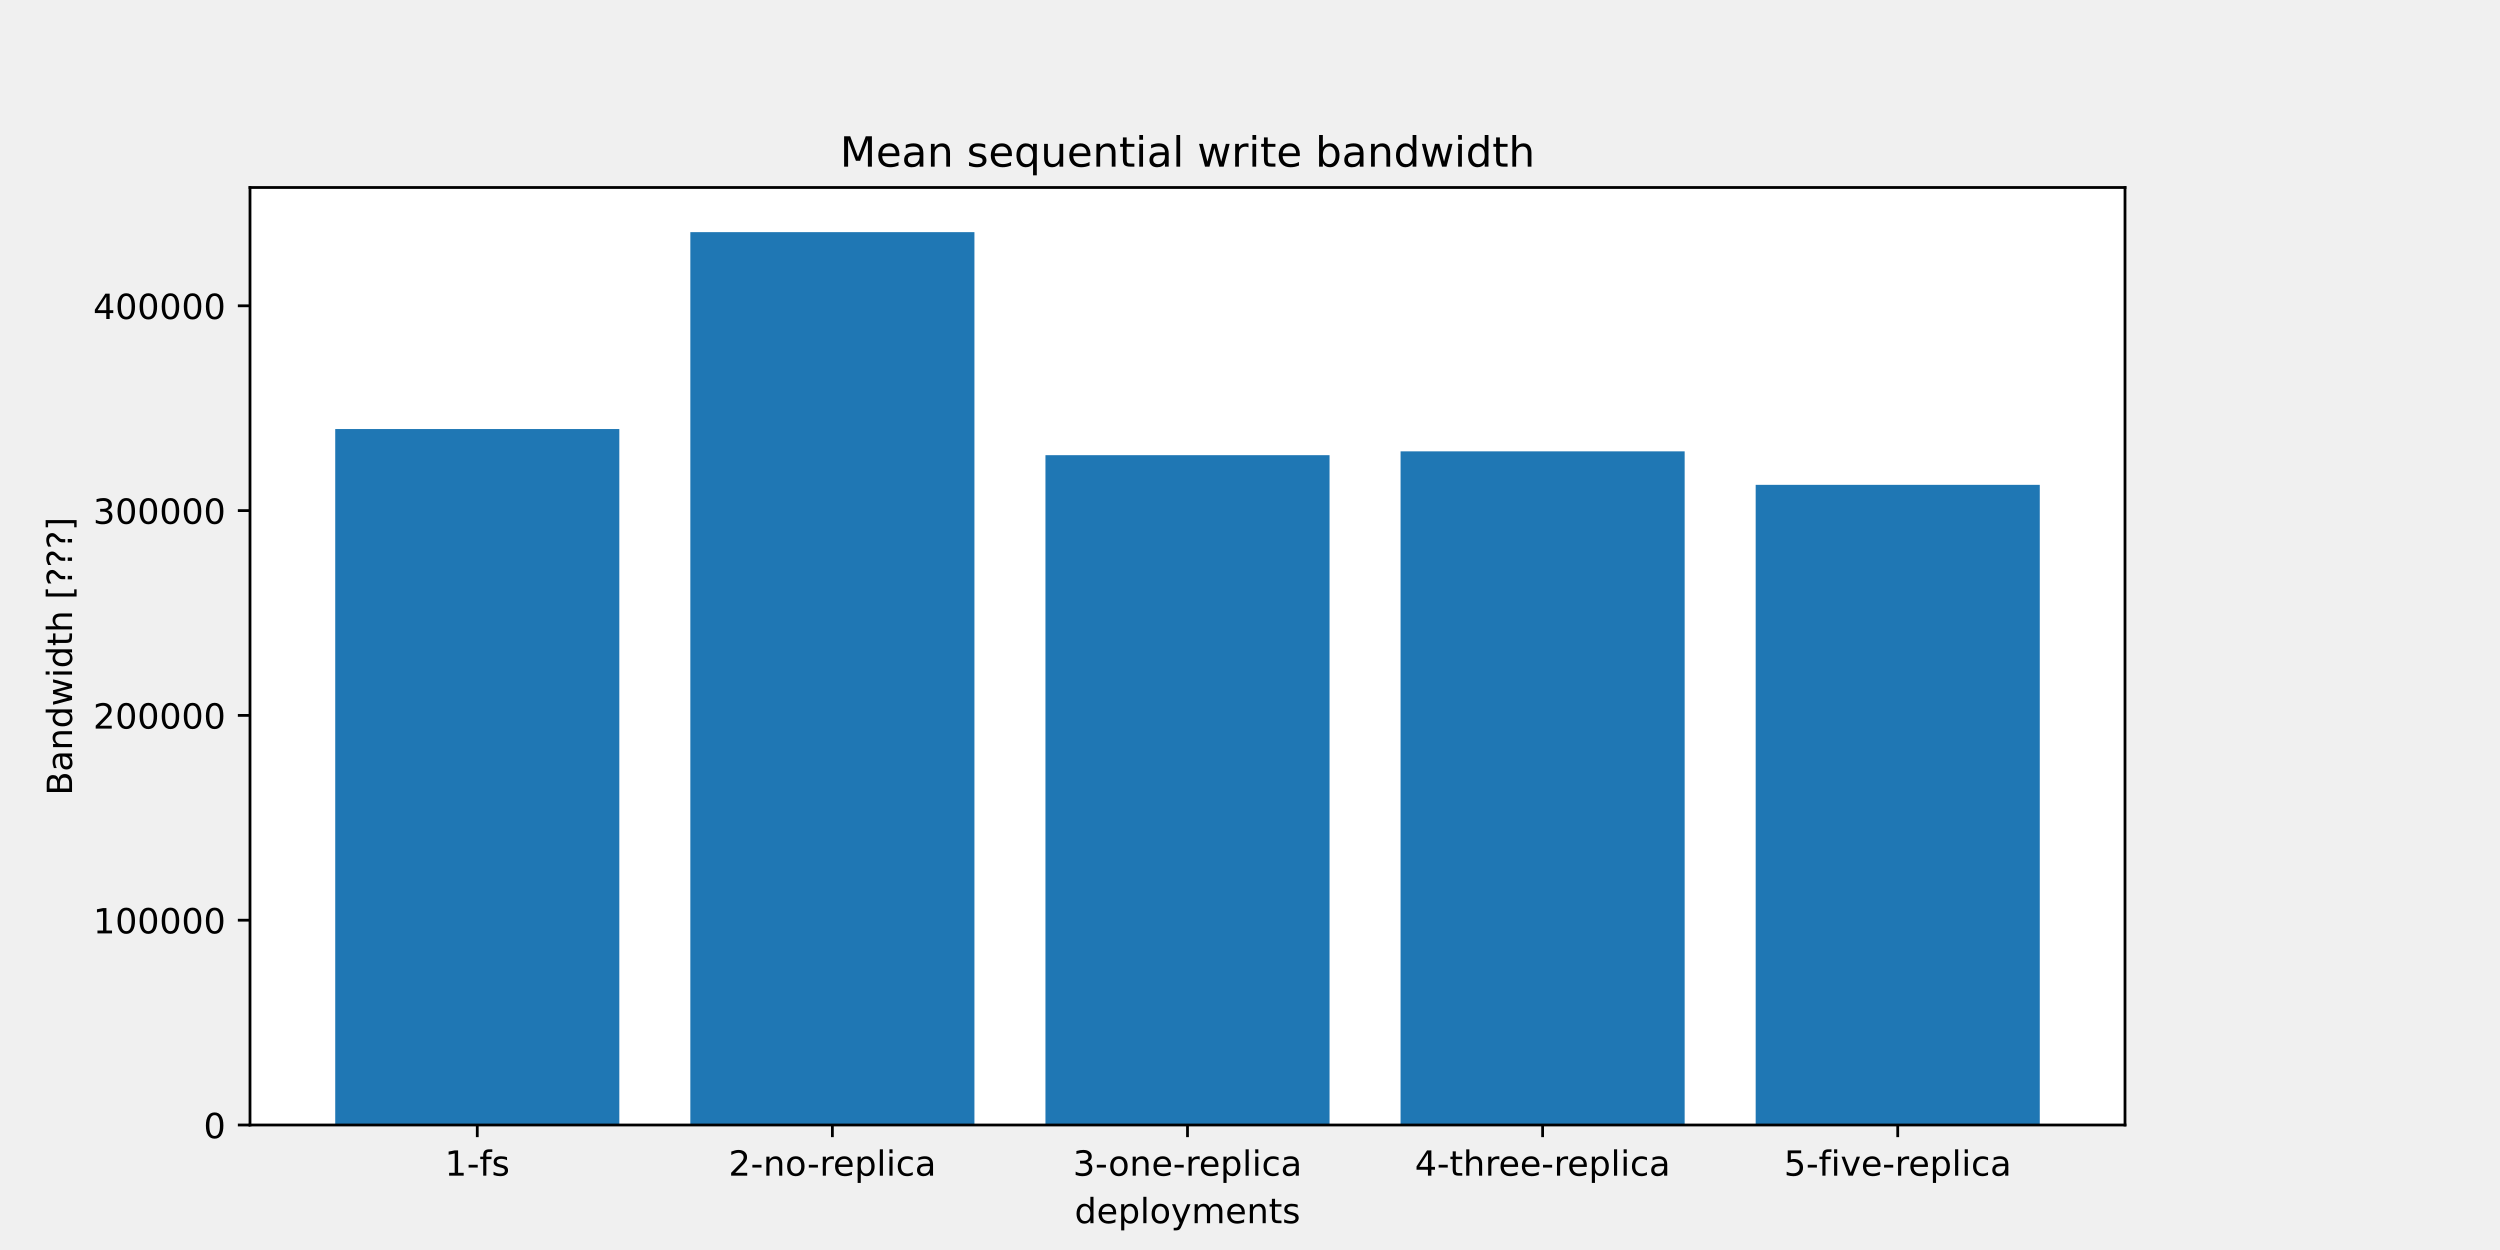
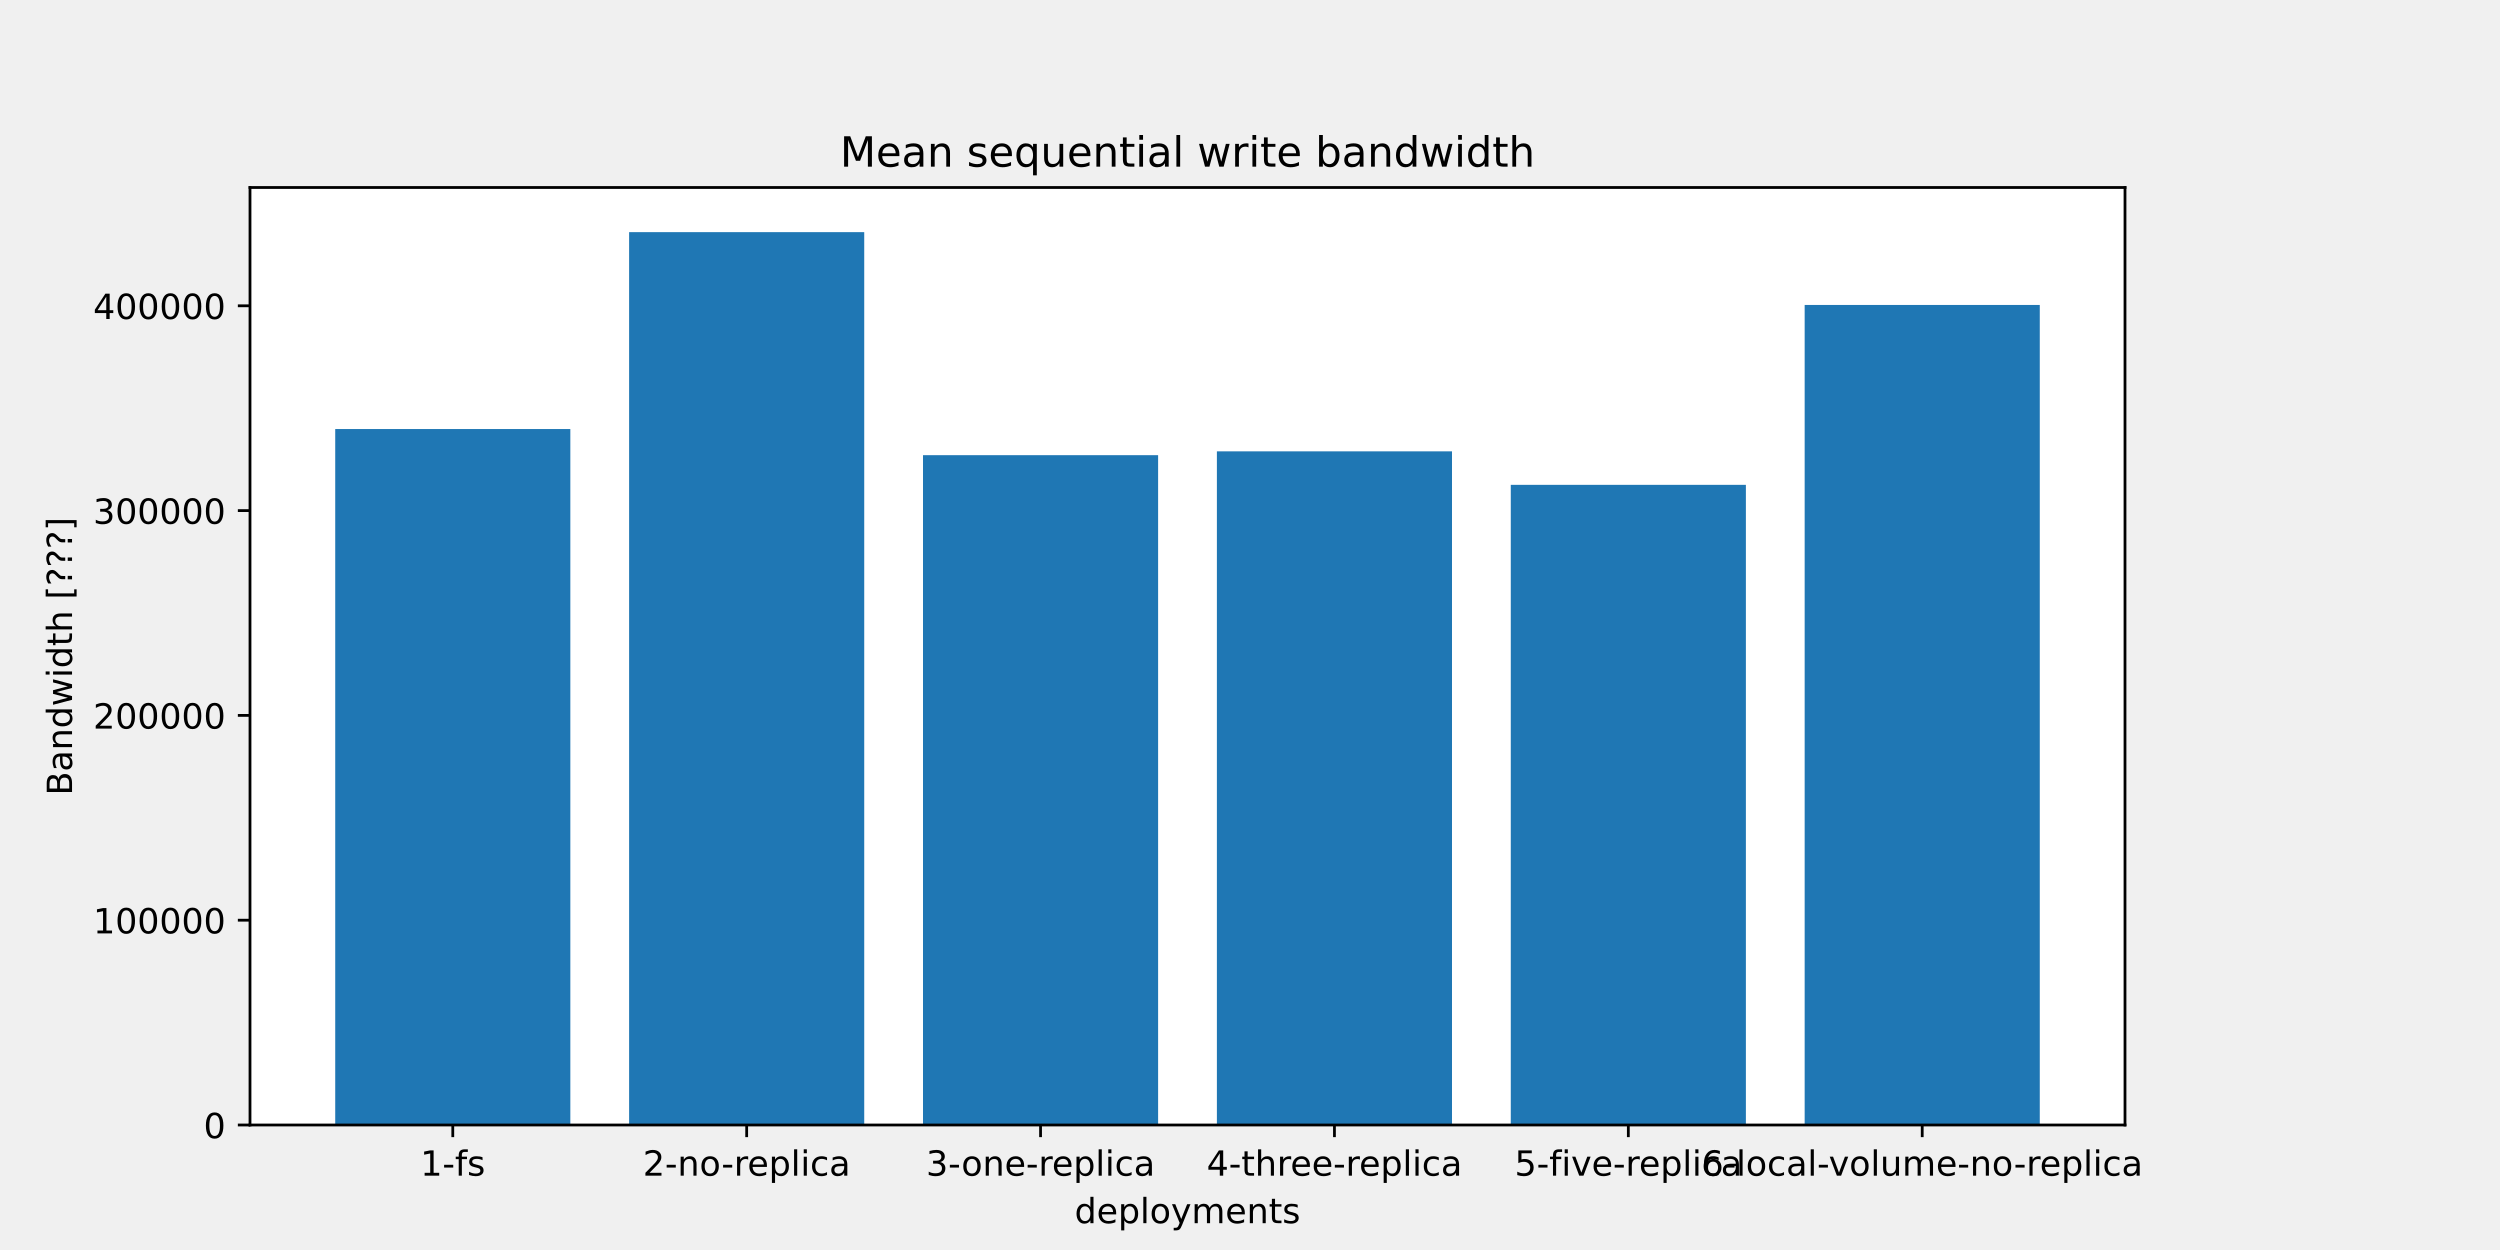
<svg xmlns="http://www.w3.org/2000/svg" xmlns:xlink="http://www.w3.org/1999/xlink" height="360pt" version="1.1" viewBox="0 0 720 360" width="720pt">
  <defs>
    <style type="text/css">*{stroke-linecap:butt;stroke-linejoin:round;}</style>
  </defs>
  <g id="figure_1">
    <g id="patch_1">
      <path d="M 0 360  L 720 360  L 720 0  L 0 0  z " style="fill:none;" />
    </g>
    <g id="axes_1">
      <g id="patch_2">
        <path d="M 72 324  L 612 324  L 612 54  L 72 54  z " style="fill:#ffffff;" />
      </g>
      <g id="patch_3">
-         <path clip-path="url(#p3c4dce100e)" d="M 96.545 324  L 178.364 324  L 178.364 123.561  L 96.545 123.561  z " style="fill:#1f77b4;" />
+         <path clip-path="url(#p7cd3c65449)" d="M 96.545 324  L 164.257 324  L 164.257 123.561  L 96.545 123.561  z " style="fill:#1f77b4;" />
      </g>
      <g id="patch_4">
-         <path clip-path="url(#p3c4dce100e)" d="M 198.818 324  L 280.636 324  L 280.636 66.857  L 198.818 66.857  z " style="fill:#1f77b4;" />
+         <path clip-path="url(#p7cd3c65449)" d="M 181.185 324  L 248.897 324  L 248.897 66.857  L 181.185 66.857  z " style="fill:#1f77b4;" />
      </g>
      <g id="patch_5">
-         <path clip-path="url(#p3c4dce100e)" d="M 301.091 324  L 382.909 324  L 382.909 131.091  L 301.091 131.091  z " style="fill:#1f77b4;" />
+         <path clip-path="url(#p7cd3c65449)" d="M 265.824 324  L 333.536 324  L 333.536 131.091  L 265.824 131.091  z " style="fill:#1f77b4;" />
      </g>
      <g id="patch_6">
-         <path clip-path="url(#p3c4dce100e)" d="M 403.364 324  L 485.182 324  L 485.182 129.989  L 403.364 129.989  z " style="fill:#1f77b4;" />
+         <path clip-path="url(#p7cd3c65449)" d="M 350.464 324  L 418.176 324  L 418.176 129.989  L 350.464 129.989  z " style="fill:#1f77b4;" />
      </g>
      <g id="patch_7">
-         <path clip-path="url(#p3c4dce100e)" d="M 505.636 324  L 587.455 324  L 587.455 139.635  L 505.636 139.635  z " style="fill:#1f77b4;" />
+         <path clip-path="url(#p7cd3c65449)" d="M 435.103 324  L 502.815 324  L 502.815 139.635  L 435.103 139.635  z " style="fill:#1f77b4;" />
+       </g>
+       <g id="patch_8">
+         <path clip-path="url(#p7cd3c65449)" d="M 519.743 324  L 587.455 324  L 587.455 87.828  L 519.743 87.828  z " style="fill:#1f77b4;" />
      </g>
      <g id="matplotlib.axis_1">
        <g id="xtick_1">
          <g id="line2d_1">
            <defs>
-               <path d="M 0 0  L 0 3.5  " id="mceda1c3e4a" style="stroke:#000000;stroke-width:0.8;" />
+               <path d="M 0 0  L 0 3.5  " id="m1bd6878a4f" style="stroke:#000000;stroke-width:0.8;" />
            </defs>
            <g>
-               <use style="stroke:#000000;stroke-width:0.8;" x="137.455" xlink:href="#mceda1c3e4a" y="324" />
+               <use style="stroke:#000000;stroke-width:0.8;" x="130.401" xlink:href="#m1bd6878a4f" y="324" />
            </g>
          </g>
          <g id="text_1">
-             <g transform="translate(128.1045 338.5984)scale(0.1 -0.1)">
+             <g transform="translate(121.0513 338.5984)scale(0.1 -0.1)">
              <defs>
                <path d="M 794 531  L 1825 531  L 1825 4091  L 703 3866  L 703 4441  L 1819 4666  L 2450 4666  L 2450 531  L 3481 531  L 3481 0  L 794 0  L 794 531  z " id="DejaVuSans-31" transform="scale(0.015625)" />
                <path d="M 313 2009  L 1997 2009  L 1997 1497  L 313 1497  L 313 2009  z " id="DejaVuSans-2d" transform="scale(0.015625)" />
                <path d="M 2375 4863  L 2375 4384  L 1825 4384  Q 1516 4384 1395 4259  Q 1275 4134 1275 3809  L 1275 3500  L 2222 3500  L 2222 3053  L 1275 3053  L 1275 0  L 697 0  L 697 3053  L 147 3053  L 147 3500  L 697 3500  L 697 3744  Q 697 4328 969 4595  Q 1241 4863 1831 4863  L 2375 4863  z " id="DejaVuSans-66" transform="scale(0.015625)" />
                <path d="M 2834 3397  L 2834 2853  Q 2591 2978 2328 3040  Q 2066 3103 1784 3103  Q 1356 3103 1142 2972  Q 928 2841 928 2578  Q 928 2378 1081 2264  Q 1234 2150 1697 2047  L 1894 2003  Q 2506 1872 2764 1633  Q 3022 1394 3022 966  Q 3022 478 2636 193  Q 2250 -91 1575 -91  Q 1294 -91 989 -36  Q 684 19 347 128  L 347 722  Q 666 556 975 473  Q 1284 391 1588 391  Q 1994 391 2212 530  Q 2431 669 2431 922  Q 2431 1156 2273 1281  Q 2116 1406 1581 1522  L 1381 1569  Q 847 1681 609 1914  Q 372 2147 372 2553  Q 372 3047 722 3315  Q 1072 3584 1716 3584  Q 2034 3584 2315 3537  Q 2597 3491 2834 3397  z " id="DejaVuSans-73" transform="scale(0.015625)" />
              </defs>
              <use xlink:href="#DejaVuSans-31" />
              <use x="63.623" xlink:href="#DejaVuSans-2d" />
              <use x="99.707" xlink:href="#DejaVuSans-66" />
              <use x="134.912" xlink:href="#DejaVuSans-73" />
            </g>
          </g>
        </g>
        <g id="xtick_2">
          <g id="line2d_2">
            <g>
-               <use style="stroke:#000000;stroke-width:0.8;" x="239.727" xlink:href="#mceda1c3e4a" y="324" />
+               <use style="stroke:#000000;stroke-width:0.8;" x="215.041" xlink:href="#m1bd6878a4f" y="324" />
            </g>
          </g>
          <g id="text_2">
-             <g transform="translate(209.8312 338.5984)scale(0.1 -0.1)">
+             <g transform="translate(185.1447 338.5984)scale(0.1 -0.1)">
              <defs>
                <path d="M 1228 531  L 3431 531  L 3431 0  L 469 0  L 469 531  Q 828 903 1448 1529  Q 2069 2156 2228 2338  Q 2531 2678 2651 2914  Q 2772 3150 2772 3378  Q 2772 3750 2511 3984  Q 2250 4219 1831 4219  Q 1534 4219 1204 4116  Q 875 4013 500 3803  L 500 4441  Q 881 4594 1212 4672  Q 1544 4750 1819 4750  Q 2544 4750 2975 4387  Q 3406 4025 3406 3419  Q 3406 3131 3298 2873  Q 3191 2616 2906 2266  Q 2828 2175 2409 1742  Q 1991 1309 1228 531  z " id="DejaVuSans-32" transform="scale(0.015625)" />
                <path d="M 3513 2113  L 3513 0  L 2938 0  L 2938 2094  Q 2938 2591 2744 2837  Q 2550 3084 2163 3084  Q 1697 3084 1428 2787  Q 1159 2491 1159 1978  L 1159 0  L 581 0  L 581 3500  L 1159 3500  L 1159 2956  Q 1366 3272 1645 3428  Q 1925 3584 2291 3584  Q 2894 3584 3203 3211  Q 3513 2838 3513 2113  z " id="DejaVuSans-6e" transform="scale(0.015625)" />
                <path d="M 1959 3097  Q 1497 3097 1228 2736  Q 959 2375 959 1747  Q 959 1119 1226 758  Q 1494 397 1959 397  Q 2419 397 2687 759  Q 2956 1122 2956 1747  Q 2956 2369 2687 2733  Q 2419 3097 1959 3097  z M 1959 3584  Q 2709 3584 3137 3096  Q 3566 2609 3566 1747  Q 3566 888 3137 398  Q 2709 -91 1959 -91  Q 1206 -91 779 398  Q 353 888 353 1747  Q 353 2609 779 3096  Q 1206 3584 1959 3584  z " id="DejaVuSans-6f" transform="scale(0.015625)" />
                <path d="M 2631 2963  Q 2534 3019 2420 3045  Q 2306 3072 2169 3072  Q 1681 3072 1420 2755  Q 1159 2438 1159 1844  L 1159 0  L 581 0  L 581 3500  L 1159 3500  L 1159 2956  Q 1341 3275 1631 3429  Q 1922 3584 2338 3584  Q 2397 3584 2469 3576  Q 2541 3569 2628 3553  L 2631 2963  z " id="DejaVuSans-72" transform="scale(0.015625)" />
                <path d="M 3597 1894  L 3597 1613  L 953 1613  Q 991 1019 1311 708  Q 1631 397 2203 397  Q 2534 397 2845 478  Q 3156 559 3463 722  L 3463 178  Q 3153 47 2828 -22  Q 2503 -91 2169 -91  Q 1331 -91 842 396  Q 353 884 353 1716  Q 353 2575 817 3079  Q 1281 3584 2069 3584  Q 2775 3584 3186 3129  Q 3597 2675 3597 1894  z M 3022 2063  Q 3016 2534 2758 2815  Q 2500 3097 2075 3097  Q 1594 3097 1305 2825  Q 1016 2553 972 2059  L 3022 2063  z " id="DejaVuSans-65" transform="scale(0.015625)" />
                <path d="M 1159 525  L 1159 -1331  L 581 -1331  L 581 3500  L 1159 3500  L 1159 2969  Q 1341 3281 1617 3432  Q 1894 3584 2278 3584  Q 2916 3584 3314 3078  Q 3713 2572 3713 1747  Q 3713 922 3314 415  Q 2916 -91 2278 -91  Q 1894 -91 1617 61  Q 1341 213 1159 525  z M 3116 1747  Q 3116 2381 2855 2742  Q 2594 3103 2138 3103  Q 1681 3103 1420 2742  Q 1159 2381 1159 1747  Q 1159 1113 1420 752  Q 1681 391 2138 391  Q 2594 391 2855 752  Q 3116 1113 3116 1747  z " id="DejaVuSans-70" transform="scale(0.015625)" />
                <path d="M 603 4863  L 1178 4863  L 1178 0  L 603 0  L 603 4863  z " id="DejaVuSans-6c" transform="scale(0.015625)" />
                <path d="M 603 3500  L 1178 3500  L 1178 0  L 603 0  L 603 3500  z M 603 4863  L 1178 4863  L 1178 4134  L 603 4134  L 603 4863  z " id="DejaVuSans-69" transform="scale(0.015625)" />
                <path d="M 3122 3366  L 3122 2828  Q 2878 2963 2633 3030  Q 2388 3097 2138 3097  Q 1578 3097 1268 2742  Q 959 2388 959 1747  Q 959 1106 1268 751  Q 1578 397 2138 397  Q 2388 397 2633 464  Q 2878 531 3122 666  L 3122 134  Q 2881 22 2623 -34  Q 2366 -91 2075 -91  Q 1284 -91 818 406  Q 353 903 353 1747  Q 353 2603 823 3093  Q 1294 3584 2113 3584  Q 2378 3584 2631 3529  Q 2884 3475 3122 3366  z " id="DejaVuSans-63" transform="scale(0.015625)" />
                <path d="M 2194 1759  Q 1497 1759 1228 1600  Q 959 1441 959 1056  Q 959 750 1161 570  Q 1363 391 1709 391  Q 2188 391 2477 730  Q 2766 1069 2766 1631  L 2766 1759  L 2194 1759  z M 3341 1997  L 3341 0  L 2766 0  L 2766 531  Q 2569 213 2275 61  Q 1981 -91 1556 -91  Q 1019 -91 701 211  Q 384 513 384 1019  Q 384 1609 779 1909  Q 1175 2209 1959 2209  L 2766 2209  L 2766 2266  Q 2766 2663 2505 2880  Q 2244 3097 1772 3097  Q 1472 3097 1187 3025  Q 903 2953 641 2809  L 641 3341  Q 956 3463 1253 3523  Q 1550 3584 1831 3584  Q 2591 3584 2966 3190  Q 3341 2797 3341 1997  z " id="DejaVuSans-61" transform="scale(0.015625)" />
              </defs>
              <use xlink:href="#DejaVuSans-32" />
              <use x="63.623" xlink:href="#DejaVuSans-2d" />
              <use x="99.707" xlink:href="#DejaVuSans-6e" />
              <use x="163.086" xlink:href="#DejaVuSans-6f" />
              <use x="226.143" xlink:href="#DejaVuSans-2d" />
              <use x="262.227" xlink:href="#DejaVuSans-72" />
              <use x="301.09" xlink:href="#DejaVuSans-65" />
              <use x="362.613" xlink:href="#DejaVuSans-70" />
              <use x="426.09" xlink:href="#DejaVuSans-6c" />
              <use x="453.873" xlink:href="#DejaVuSans-69" />
              <use x="481.656" xlink:href="#DejaVuSans-63" />
              <use x="536.637" xlink:href="#DejaVuSans-61" />
            </g>
          </g>
        </g>
        <g id="xtick_3">
          <g id="line2d_3">
            <g>
-               <use style="stroke:#000000;stroke-width:0.8;" x="342" xlink:href="#mceda1c3e4a" y="324" />
+               <use style="stroke:#000000;stroke-width:0.8;" x="299.68" xlink:href="#m1bd6878a4f" y="324" />
            </g>
          </g>
          <g id="text_3">
-             <g transform="translate(309.0273 338.5984)scale(0.1 -0.1)">
+             <g transform="translate(266.7076 338.5984)scale(0.1 -0.1)">
              <defs>
                <path d="M 2597 2516  Q 3050 2419 3304 2112  Q 3559 1806 3559 1356  Q 3559 666 3084 287  Q 2609 -91 1734 -91  Q 1441 -91 1130 -33  Q 819 25 488 141  L 488 750  Q 750 597 1062 519  Q 1375 441 1716 441  Q 2309 441 2620 675  Q 2931 909 2931 1356  Q 2931 1769 2642 2001  Q 2353 2234 1838 2234  L 1294 2234  L 1294 2753  L 1863 2753  Q 2328 2753 2575 2939  Q 2822 3125 2822 3475  Q 2822 3834 2567 4026  Q 2313 4219 1838 4219  Q 1578 4219 1281 4162  Q 984 4106 628 3988  L 628 4550  Q 988 4650 1302 4700  Q 1616 4750 1894 4750  Q 2613 4750 3031 4423  Q 3450 4097 3450 3541  Q 3450 3153 3228 2886  Q 3006 2619 2597 2516  z " id="DejaVuSans-33" transform="scale(0.015625)" />
              </defs>
              <use xlink:href="#DejaVuSans-33" />
              <use x="63.623" xlink:href="#DejaVuSans-2d" />
              <use x="101.582" xlink:href="#DejaVuSans-6f" />
              <use x="162.764" xlink:href="#DejaVuSans-6e" />
              <use x="226.143" xlink:href="#DejaVuSans-65" />
              <use x="287.666" xlink:href="#DejaVuSans-2d" />
              <use x="323.75" xlink:href="#DejaVuSans-72" />
              <use x="362.613" xlink:href="#DejaVuSans-65" />
              <use x="424.137" xlink:href="#DejaVuSans-70" />
              <use x="487.613" xlink:href="#DejaVuSans-6c" />
              <use x="515.396" xlink:href="#DejaVuSans-69" />
              <use x="543.18" xlink:href="#DejaVuSans-63" />
              <use x="598.16" xlink:href="#DejaVuSans-61" />
            </g>
          </g>
        </g>
        <g id="xtick_4">
          <g id="line2d_4">
            <g>
-               <use style="stroke:#000000;stroke-width:0.8;" x="444.273" xlink:href="#mceda1c3e4a" y="324" />
+               <use style="stroke:#000000;stroke-width:0.8;" x="384.32" xlink:href="#m1bd6878a4f" y="324" />
            </g>
          </g>
          <g id="text_4">
-             <g transform="translate(407.4735 338.5984)scale(0.1 -0.1)">
+             <g transform="translate(347.5205 338.5984)scale(0.1 -0.1)">
              <defs>
                <path d="M 2419 4116  L 825 1625  L 2419 1625  L 2419 4116  z M 2253 4666  L 3047 4666  L 3047 1625  L 3713 1625  L 3713 1100  L 3047 1100  L 3047 0  L 2419 0  L 2419 1100  L 313 1100  L 313 1709  L 2253 4666  z " id="DejaVuSans-34" transform="scale(0.015625)" />
                <path d="M 1172 4494  L 1172 3500  L 2356 3500  L 2356 3053  L 1172 3053  L 1172 1153  Q 1172 725 1289 603  Q 1406 481 1766 481  L 2356 481  L 2356 0  L 1766 0  Q 1100 0 847 248  Q 594 497 594 1153  L 594 3053  L 172 3053  L 172 3500  L 594 3500  L 594 4494  L 1172 4494  z " id="DejaVuSans-74" transform="scale(0.015625)" />
                <path d="M 3513 2113  L 3513 0  L 2938 0  L 2938 2094  Q 2938 2591 2744 2837  Q 2550 3084 2163 3084  Q 1697 3084 1428 2787  Q 1159 2491 1159 1978  L 1159 0  L 581 0  L 581 4863  L 1159 4863  L 1159 2956  Q 1366 3272 1645 3428  Q 1925 3584 2291 3584  Q 2894 3584 3203 3211  Q 3513 2838 3513 2113  z " id="DejaVuSans-68" transform="scale(0.015625)" />
              </defs>
              <use xlink:href="#DejaVuSans-34" />
              <use x="63.623" xlink:href="#DejaVuSans-2d" />
              <use x="99.707" xlink:href="#DejaVuSans-74" />
              <use x="138.916" xlink:href="#DejaVuSans-68" />
              <use x="202.295" xlink:href="#DejaVuSans-72" />
              <use x="241.158" xlink:href="#DejaVuSans-65" />
              <use x="302.682" xlink:href="#DejaVuSans-65" />
              <use x="364.205" xlink:href="#DejaVuSans-2d" />
              <use x="400.289" xlink:href="#DejaVuSans-72" />
              <use x="439.152" xlink:href="#DejaVuSans-65" />
              <use x="500.676" xlink:href="#DejaVuSans-70" />
              <use x="564.152" xlink:href="#DejaVuSans-6c" />
              <use x="591.936" xlink:href="#DejaVuSans-69" />
              <use x="619.719" xlink:href="#DejaVuSans-63" />
              <use x="674.699" xlink:href="#DejaVuSans-61" />
            </g>
          </g>
        </g>
        <g id="xtick_5">
          <g id="line2d_5">
            <g>
-               <use style="stroke:#000000;stroke-width:0.8;" x="546.545" xlink:href="#mceda1c3e4a" y="324" />
+               <use style="stroke:#000000;stroke-width:0.8;" x="468.959" xlink:href="#m1bd6878a4f" y="324" />
            </g>
          </g>
          <g id="text_5">
-             <g transform="translate(513.7861 338.5984)scale(0.1 -0.1)">
+             <g transform="translate(436.1999 338.5984)scale(0.1 -0.1)">
              <defs>
                <path d="M 691 4666  L 3169 4666  L 3169 4134  L 1269 4134  L 1269 2991  Q 1406 3038 1543 3061  Q 1681 3084 1819 3084  Q 2600 3084 3056 2656  Q 3513 2228 3513 1497  Q 3513 744 3044 326  Q 2575 -91 1722 -91  Q 1428 -91 1123 -41  Q 819 9 494 109  L 494 744  Q 775 591 1075 516  Q 1375 441 1709 441  Q 2250 441 2565 725  Q 2881 1009 2881 1497  Q 2881 1984 2565 2268  Q 2250 2553 1709 2553  Q 1456 2553 1204 2497  Q 953 2441 691 2322  L 691 4666  z " id="DejaVuSans-35" transform="scale(0.015625)" />
                <path d="M 191 3500  L 800 3500  L 1894 563  L 2988 3500  L 3597 3500  L 2284 0  L 1503 0  L 191 3500  z " id="DejaVuSans-76" transform="scale(0.015625)" />
              </defs>
              <use xlink:href="#DejaVuSans-35" />
              <use x="63.623" xlink:href="#DejaVuSans-2d" />
              <use x="99.707" xlink:href="#DejaVuSans-66" />
              <use x="134.912" xlink:href="#DejaVuSans-69" />
              <use x="162.695" xlink:href="#DejaVuSans-76" />
              <use x="221.875" xlink:href="#DejaVuSans-65" />
              <use x="283.398" xlink:href="#DejaVuSans-2d" />
              <use x="319.482" xlink:href="#DejaVuSans-72" />
              <use x="358.346" xlink:href="#DejaVuSans-65" />
              <use x="419.869" xlink:href="#DejaVuSans-70" />
              <use x="483.346" xlink:href="#DejaVuSans-6c" />
              <use x="511.129" xlink:href="#DejaVuSans-69" />
              <use x="538.912" xlink:href="#DejaVuSans-63" />
              <use x="593.893" xlink:href="#DejaVuSans-61" />
            </g>
          </g>
        </g>
-         <g id="text_6">
+         <g id="xtick_6">
+           <g id="line2d_6">
+             <g>
+               <use style="stroke:#000000;stroke-width:0.8;" x="553.599" xlink:href="#m1bd6878a4f" y="324" />
+             </g>
+           </g>
+           <g id="text_6">
+             <g transform="translate(490.0519 338.5984)scale(0.1 -0.1)">
+               <defs>
+                 <path d="M 2113 2584  Q 1688 2584 1439 2293  Q 1191 2003 1191 1497  Q 1191 994 1439 701  Q 1688 409 2113 409  Q 2538 409 2786 701  Q 3034 994 3034 1497  Q 3034 2003 2786 2293  Q 2538 2584 2113 2584  z M 3366 4563  L 3366 3988  Q 3128 4100 2886 4159  Q 2644 4219 2406 4219  Q 1781 4219 1451 3797  Q 1122 3375 1075 2522  Q 1259 2794 1537 2939  Q 1816 3084 2150 3084  Q 2853 3084 3261 2657  Q 3669 2231 3669 1497  Q 3669 778 3244 343  Q 2819 -91 2113 -91  Q 1303 -91 875 529  Q 447 1150 447 2328  Q 447 3434 972 4092  Q 1497 4750 2381 4750  Q 2619 4750 2861 4703  Q 3103 4656 3366 4563  z " id="DejaVuSans-36" transform="scale(0.015625)" />
+                 <path d="M 544 1381  L 544 3500  L 1119 3500  L 1119 1403  Q 1119 906 1312 657  Q 1506 409 1894 409  Q 2359 409 2629 706  Q 2900 1003 2900 1516  L 2900 3500  L 3475 3500  L 3475 0  L 2900 0  L 2900 538  Q 2691 219 2414 64  Q 2138 -91 1772 -91  Q 1169 -91 856 284  Q 544 659 544 1381  z M 1991 3584  L 1991 3584  z " id="DejaVuSans-75" transform="scale(0.015625)" />
+                 <path d="M 3328 2828  Q 3544 3216 3844 3400  Q 4144 3584 4550 3584  Q 5097 3584 5394 3201  Q 5691 2819 5691 2113  L 5691 0  L 5113 0  L 5113 2094  Q 5113 2597 4934 2840  Q 4756 3084 4391 3084  Q 3944 3084 3684 2787  Q 3425 2491 3425 1978  L 3425 0  L 2847 0  L 2847 2094  Q 2847 2600 2669 2842  Q 2491 3084 2119 3084  Q 1678 3084 1418 2786  Q 1159 2488 1159 1978  L 1159 0  L 581 0  L 581 3500  L 1159 3500  L 1159 2956  Q 1356 3278 1631 3431  Q 1906 3584 2284 3584  Q 2666 3584 2933 3390  Q 3200 3197 3328 2828  z " id="DejaVuSans-6d" transform="scale(0.015625)" />
+               </defs>
+               <use xlink:href="#DejaVuSans-36" />
+               <use x="63.623" xlink:href="#DejaVuSans-2d" />
+               <use x="99.707" xlink:href="#DejaVuSans-6c" />
+               <use x="127.49" xlink:href="#DejaVuSans-6f" />
+               <use x="188.672" xlink:href="#DejaVuSans-63" />
+               <use x="243.652" xlink:href="#DejaVuSans-61" />
+               <use x="304.932" xlink:href="#DejaVuSans-6c" />
+               <use x="332.715" xlink:href="#DejaVuSans-2d" />
+               <use x="366.174" xlink:href="#DejaVuSans-76" />
+               <use x="425.354" xlink:href="#DejaVuSans-6f" />
+               <use x="486.535" xlink:href="#DejaVuSans-6c" />
+               <use x="514.318" xlink:href="#DejaVuSans-75" />
+               <use x="577.697" xlink:href="#DejaVuSans-6d" />
+               <use x="675.109" xlink:href="#DejaVuSans-65" />
+               <use x="736.633" xlink:href="#DejaVuSans-2d" />
+               <use x="772.717" xlink:href="#DejaVuSans-6e" />
+               <use x="836.096" xlink:href="#DejaVuSans-6f" />
+               <use x="899.152" xlink:href="#DejaVuSans-2d" />
+               <use x="935.236" xlink:href="#DejaVuSans-72" />
+               <use x="974.1" xlink:href="#DejaVuSans-65" />
+               <use x="1035.623" xlink:href="#DejaVuSans-70" />
+               <use x="1099.1" xlink:href="#DejaVuSans-6c" />
+               <use x="1126.883" xlink:href="#DejaVuSans-69" />
+               <use x="1154.666" xlink:href="#DejaVuSans-63" />
+               <use x="1209.646" xlink:href="#DejaVuSans-61" />
+             </g>
+           </g>
+         </g>
+         <g id="text_7">
          <g transform="translate(309.4867 352.2766)scale(0.1 -0.1)">
            <defs>
              <path d="M 2906 2969  L 2906 4863  L 3481 4863  L 3481 0  L 2906 0  L 2906 525  Q 2725 213 2448 61  Q 2172 -91 1784 -91  Q 1150 -91 751 415  Q 353 922 353 1747  Q 353 2572 751 3078  Q 1150 3584 1784 3584  Q 2172 3584 2448 3432  Q 2725 3281 2906 2969  z M 947 1747  Q 947 1113 1208 752  Q 1469 391 1925 391  Q 2381 391 2643 752  Q 2906 1113 2906 1747  Q 2906 2381 2643 2742  Q 2381 3103 1925 3103  Q 1469 3103 1208 2742  Q 947 2381 947 1747  z " id="DejaVuSans-64" transform="scale(0.015625)" />
              <path d="M 2059 -325  Q 1816 -950 1584 -1140  Q 1353 -1331 966 -1331  L 506 -1331  L 506 -850  L 844 -850  Q 1081 -850 1212 -737  Q 1344 -625 1503 -206  L 1606 56  L 191 3500  L 800 3500  L 1894 763  L 2988 3500  L 3597 3500  L 2059 -325  z " id="DejaVuSans-79" transform="scale(0.015625)" />
-               <path d="M 3328 2828  Q 3544 3216 3844 3400  Q 4144 3584 4550 3584  Q 5097 3584 5394 3201  Q 5691 2819 5691 2113  L 5691 0  L 5113 0  L 5113 2094  Q 5113 2597 4934 2840  Q 4756 3084 4391 3084  Q 3944 3084 3684 2787  Q 3425 2491 3425 1978  L 3425 0  L 2847 0  L 2847 2094  Q 2847 2600 2669 2842  Q 2491 3084 2119 3084  Q 1678 3084 1418 2786  Q 1159 2488 1159 1978  L 1159 0  L 581 0  L 581 3500  L 1159 3500  L 1159 2956  Q 1356 3278 1631 3431  Q 1906 3584 2284 3584  Q 2666 3584 2933 3390  Q 3200 3197 3328 2828  z " id="DejaVuSans-6d" transform="scale(0.015625)" />
            </defs>
            <use xlink:href="#DejaVuSans-64" />
            <use x="63.477" xlink:href="#DejaVuSans-65" />
            <use x="125" xlink:href="#DejaVuSans-70" />
            <use x="188.477" xlink:href="#DejaVuSans-6c" />
            <use x="216.26" xlink:href="#DejaVuSans-6f" />
            <use x="277.441" xlink:href="#DejaVuSans-79" />
            <use x="336.621" xlink:href="#DejaVuSans-6d" />
            <use x="434.033" xlink:href="#DejaVuSans-65" />
            <use x="495.557" xlink:href="#DejaVuSans-6e" />
            <use x="558.936" xlink:href="#DejaVuSans-74" />
            <use x="598.145" xlink:href="#DejaVuSans-73" />
          </g>
        </g>
      </g>
      <g id="matplotlib.axis_2">
        <g id="ytick_1">
-           <g id="line2d_6">
+           <g id="line2d_7">
            <defs>
-               <path d="M 0 0  L -3.5 0  " id="mf5ffb8a29e" style="stroke:#000000;stroke-width:0.8;" />
+               <path d="M 0 0  L -3.5 0  " id="me65372394f" style="stroke:#000000;stroke-width:0.8;" />
            </defs>
            <g>
-               <use style="stroke:#000000;stroke-width:0.8;" x="72" xlink:href="#mf5ffb8a29e" y="324" />
-             </g>
-           </g>
-           <g id="text_7">
+               <use style="stroke:#000000;stroke-width:0.8;" x="72" xlink:href="#me65372394f" y="324" />
+             </g>
+           </g>
+           <g id="text_8">
            <g transform="translate(58.6375 327.7992)scale(0.1 -0.1)">
              <defs>
                <path d="M 2034 4250  Q 1547 4250 1301 3770  Q 1056 3291 1056 2328  Q 1056 1369 1301 889  Q 1547 409 2034 409  Q 2525 409 2770 889  Q 3016 1369 3016 2328  Q 3016 3291 2770 3770  Q 2525 4250 2034 4250  z M 2034 4750  Q 2819 4750 3233 4129  Q 3647 3509 3647 2328  Q 3647 1150 3233 529  Q 2819 -91 2034 -91  Q 1250 -91 836 529  Q 422 1150 422 2328  Q 422 3509 836 4129  Q 1250 4750 2034 4750  z " id="DejaVuSans-30" transform="scale(0.015625)" />
              </defs>
              <use xlink:href="#DejaVuSans-30" />
            </g>
          </g>
        </g>
        <g id="ytick_2">
-           <g id="line2d_7">
-             <g>
-               <use style="stroke:#000000;stroke-width:0.8;" x="72" xlink:href="#mf5ffb8a29e" y="265.019" />
-             </g>
-           </g>
-           <g id="text_8">
+           <g id="line2d_8">
+             <g>
+               <use style="stroke:#000000;stroke-width:0.8;" x="72" xlink:href="#me65372394f" y="265.019" />
+             </g>
+           </g>
+           <g id="text_9">
            <g transform="translate(26.825 268.8178)scale(0.1 -0.1)">
              <use xlink:href="#DejaVuSans-31" />
              <use x="63.623" xlink:href="#DejaVuSans-30" />
              <use x="127.246" xlink:href="#DejaVuSans-30" />
              <use x="190.869" xlink:href="#DejaVuSans-30" />
              <use x="254.492" xlink:href="#DejaVuSans-30" />
              <use x="318.115" xlink:href="#DejaVuSans-30" />
            </g>
          </g>
        </g>
        <g id="ytick_3">
-           <g id="line2d_8">
-             <g>
-               <use style="stroke:#000000;stroke-width:0.8;" x="72" xlink:href="#mf5ffb8a29e" y="206.037" />
-             </g>
-           </g>
-           <g id="text_9">
+           <g id="line2d_9">
+             <g>
+               <use style="stroke:#000000;stroke-width:0.8;" x="72" xlink:href="#me65372394f" y="206.037" />
+             </g>
+           </g>
+           <g id="text_10">
            <g transform="translate(26.825 209.8363)scale(0.1 -0.1)">
              <use xlink:href="#DejaVuSans-32" />
              <use x="63.623" xlink:href="#DejaVuSans-30" />
              <use x="127.246" xlink:href="#DejaVuSans-30" />
              <use x="190.869" xlink:href="#DejaVuSans-30" />
              <use x="254.492" xlink:href="#DejaVuSans-30" />
              <use x="318.115" xlink:href="#DejaVuSans-30" />
            </g>
          </g>
        </g>
        <g id="ytick_4">
-           <g id="line2d_9">
-             <g>
-               <use style="stroke:#000000;stroke-width:0.8;" x="72" xlink:href="#mf5ffb8a29e" y="147.056" />
-             </g>
-           </g>
-           <g id="text_10">
+           <g id="line2d_10">
+             <g>
+               <use style="stroke:#000000;stroke-width:0.8;" x="72" xlink:href="#me65372394f" y="147.056" />
+             </g>
+           </g>
+           <g id="text_11">
            <g transform="translate(26.825 150.8548)scale(0.1 -0.1)">
              <use xlink:href="#DejaVuSans-33" />
              <use x="63.623" xlink:href="#DejaVuSans-30" />
              <use x="127.246" xlink:href="#DejaVuSans-30" />
              <use x="190.869" xlink:href="#DejaVuSans-30" />
              <use x="254.492" xlink:href="#DejaVuSans-30" />
              <use x="318.115" xlink:href="#DejaVuSans-30" />
            </g>
          </g>
        </g>
        <g id="ytick_5">
-           <g id="line2d_10">
-             <g>
-               <use style="stroke:#000000;stroke-width:0.8;" x="72" xlink:href="#mf5ffb8a29e" y="88.074" />
-             </g>
-           </g>
-           <g id="text_11">
+           <g id="line2d_11">
+             <g>
+               <use style="stroke:#000000;stroke-width:0.8;" x="72" xlink:href="#me65372394f" y="88.074" />
+             </g>
+           </g>
+           <g id="text_12">
            <g transform="translate(26.825 91.87339)scale(0.1 -0.1)">
              <use xlink:href="#DejaVuSans-34" />
              <use x="63.623" xlink:href="#DejaVuSans-30" />
              <use x="127.246" xlink:href="#DejaVuSans-30" />
              <use x="190.869" xlink:href="#DejaVuSans-30" />
              <use x="254.492" xlink:href="#DejaVuSans-30" />
              <use x="318.115" xlink:href="#DejaVuSans-30" />
            </g>
          </g>
        </g>
-         <g id="text_12">
+         <g id="text_13">
          <g transform="translate(20.74531 229.0711)rotate(-90)scale(0.1 -0.1)">
            <defs>
              <path d="M 1259 2228  L 1259 519  L 2272 519  Q 2781 519 3026 730  Q 3272 941 3272 1375  Q 3272 1813 3026 2020  Q 2781 2228 2272 2228  L 1259 2228  z M 1259 4147  L 1259 2741  L 2194 2741  Q 2656 2741 2882 2914  Q 3109 3088 3109 3444  Q 3109 3797 2882 3972  Q 2656 4147 2194 4147  L 1259 4147  z M 628 4666  L 2241 4666  Q 2963 4666 3353 4366  Q 3744 4066 3744 3513  Q 3744 3084 3544 2831  Q 3344 2578 2956 2516  Q 3422 2416 3680 2098  Q 3938 1781 3938 1306  Q 3938 681 3513 340  Q 3088 0 2303 0  L 628 0  L 628 4666  z " id="DejaVuSans-42" transform="scale(0.015625)" />
              <path d="M 269 3500  L 844 3500  L 1563 769  L 2278 3500  L 2956 3500  L 3675 769  L 4391 3500  L 4966 3500  L 4050 0  L 3372 0  L 2619 2869  L 1863 0  L 1184 0  L 269 3500  z " id="DejaVuSans-77" transform="scale(0.015625)" />
              <path id="DejaVuSans-20" transform="scale(0.015625)" />
              <path d="M 550 4863  L 1875 4863  L 1875 4416  L 1125 4416  L 1125 -397  L 1875 -397  L 1875 -844  L 550 -844  L 550 4863  z " id="DejaVuSans-5b" transform="scale(0.015625)" />
              <path d="M 1222 794  L 1856 794  L 1856 0  L 1222 0  L 1222 794  z M 1838 1253  L 1241 1253  L 1241 1734  Q 1241 2050 1328 2253  Q 1416 2456 1697 2725  L 1978 3003  Q 2156 3169 2236 3316  Q 2316 3463 2316 3616  Q 2316 3894 2111 4066  Q 1906 4238 1569 4238  Q 1322 4238 1042 4128  Q 763 4019 459 3809  L 459 4397  Q 753 4575 1054 4662  Q 1356 4750 1678 4750  Q 2253 4750 2601 4447  Q 2950 4144 2950 3647  Q 2950 3409 2837 3195  Q 2725 2981 2444 2713  L 2169 2444  Q 2022 2297 1961 2214  Q 1900 2131 1875 2053  Q 1856 1988 1847 1894  Q 1838 1800 1838 1638  L 1838 1253  z " id="DejaVuSans-3f" transform="scale(0.015625)" />
              <path d="M 1947 4863  L 1947 -844  L 622 -844  L 622 -397  L 1369 -397  L 1369 4416  L 622 4416  L 622 4863  L 1947 4863  z " id="DejaVuSans-5d" transform="scale(0.015625)" />
            </defs>
            <use xlink:href="#DejaVuSans-42" />
            <use x="68.604" xlink:href="#DejaVuSans-61" />
            <use x="129.883" xlink:href="#DejaVuSans-6e" />
            <use x="193.262" xlink:href="#DejaVuSans-64" />
            <use x="256.738" xlink:href="#DejaVuSans-77" />
            <use x="338.525" xlink:href="#DejaVuSans-69" />
            <use x="366.309" xlink:href="#DejaVuSans-64" />
            <use x="429.785" xlink:href="#DejaVuSans-74" />
            <use x="468.994" xlink:href="#DejaVuSans-68" />
            <use x="532.373" xlink:href="#DejaVuSans-20" />
            <use x="564.16" xlink:href="#DejaVuSans-5b" />
            <use x="603.174" xlink:href="#DejaVuSans-3f" />
            <use x="656.25" xlink:href="#DejaVuSans-3f" />
            <use x="709.326" xlink:href="#DejaVuSans-3f" />
            <use x="762.402" xlink:href="#DejaVuSans-5d" />
          </g>
        </g>
      </g>
-       <g id="patch_8">
+       <g id="patch_9">
        <path d="M 72 324  L 72 54  " style="fill:none;stroke:#000000;stroke-linecap:square;stroke-linejoin:miter;stroke-width:0.8;" />
      </g>
-       <g id="patch_9">
+       <g id="patch_10">
        <path d="M 612 324  L 612 54  " style="fill:none;stroke:#000000;stroke-linecap:square;stroke-linejoin:miter;stroke-width:0.8;" />
      </g>
-       <g id="patch_10">
+       <g id="patch_11">
        <path d="M 72 324  L 612 324  " style="fill:none;stroke:#000000;stroke-linecap:square;stroke-linejoin:miter;stroke-width:0.8;" />
      </g>
-       <g id="patch_11">
+       <g id="patch_12">
        <path d="M 72 54  L 612 54  " style="fill:none;stroke:#000000;stroke-linecap:square;stroke-linejoin:miter;stroke-width:0.8;" />
      </g>
-       <g id="text_13">
+       <g id="text_14">
        <g transform="translate(241.9256 48)scale(0.12 -0.12)">
          <defs>
            <path d="M 628 4666  L 1569 4666  L 2759 1491  L 3956 4666  L 4897 4666  L 4897 0  L 4281 0  L 4281 4097  L 3078 897  L 2444 897  L 1241 4097  L 1241 0  L 628 0  L 628 4666  z " id="DejaVuSans-4d" transform="scale(0.015625)" />
            <path d="M 947 1747  Q 947 1113 1208 752  Q 1469 391 1925 391  Q 2381 391 2643 752  Q 2906 1113 2906 1747  Q 2906 2381 2643 2742  Q 2381 3103 1925 3103  Q 1469 3103 1208 2742  Q 947 2381 947 1747  z M 2906 525  Q 2725 213 2448 61  Q 2172 -91 1784 -91  Q 1150 -91 751 415  Q 353 922 353 1747  Q 353 2572 751 3078  Q 1150 3584 1784 3584  Q 2172 3584 2448 3432  Q 2725 3281 2906 2969  L 2906 3500  L 3481 3500  L 3481 -1331  L 2906 -1331  L 2906 525  z " id="DejaVuSans-71" transform="scale(0.015625)" />
-             <path d="M 544 1381  L 544 3500  L 1119 3500  L 1119 1403  Q 1119 906 1312 657  Q 1506 409 1894 409  Q 2359 409 2629 706  Q 2900 1003 2900 1516  L 2900 3500  L 3475 3500  L 3475 0  L 2900 0  L 2900 538  Q 2691 219 2414 64  Q 2138 -91 1772 -91  Q 1169 -91 856 284  Q 544 659 544 1381  z M 1991 3584  L 1991 3584  z " id="DejaVuSans-75" transform="scale(0.015625)" />
            <path d="M 3116 1747  Q 3116 2381 2855 2742  Q 2594 3103 2138 3103  Q 1681 3103 1420 2742  Q 1159 2381 1159 1747  Q 1159 1113 1420 752  Q 1681 391 2138 391  Q 2594 391 2855 752  Q 3116 1113 3116 1747  z M 1159 2969  Q 1341 3281 1617 3432  Q 1894 3584 2278 3584  Q 2916 3584 3314 3078  Q 3713 2572 3713 1747  Q 3713 922 3314 415  Q 2916 -91 2278 -91  Q 1894 -91 1617 61  Q 1341 213 1159 525  L 1159 0  L 581 0  L 581 4863  L 1159 4863  L 1159 2969  z " id="DejaVuSans-62" transform="scale(0.015625)" />
          </defs>
          <use xlink:href="#DejaVuSans-4d" />
          <use x="86.279" xlink:href="#DejaVuSans-65" />
          <use x="147.803" xlink:href="#DejaVuSans-61" />
          <use x="209.082" xlink:href="#DejaVuSans-6e" />
          <use x="272.461" xlink:href="#DejaVuSans-20" />
          <use x="304.248" xlink:href="#DejaVuSans-73" />
          <use x="356.348" xlink:href="#DejaVuSans-65" />
          <use x="417.871" xlink:href="#DejaVuSans-71" />
          <use x="481.348" xlink:href="#DejaVuSans-75" />
          <use x="544.727" xlink:href="#DejaVuSans-65" />
          <use x="606.25" xlink:href="#DejaVuSans-6e" />
          <use x="669.629" xlink:href="#DejaVuSans-74" />
          <use x="708.838" xlink:href="#DejaVuSans-69" />
          <use x="736.621" xlink:href="#DejaVuSans-61" />
          <use x="797.9" xlink:href="#DejaVuSans-6c" />
          <use x="825.684" xlink:href="#DejaVuSans-20" />
          <use x="857.471" xlink:href="#DejaVuSans-77" />
          <use x="939.258" xlink:href="#DejaVuSans-72" />
          <use x="980.371" xlink:href="#DejaVuSans-69" />
          <use x="1008.154" xlink:href="#DejaVuSans-74" />
          <use x="1047.363" xlink:href="#DejaVuSans-65" />
          <use x="1108.887" xlink:href="#DejaVuSans-20" />
          <use x="1140.674" xlink:href="#DejaVuSans-62" />
          <use x="1204.15" xlink:href="#DejaVuSans-61" />
          <use x="1265.43" xlink:href="#DejaVuSans-6e" />
          <use x="1328.809" xlink:href="#DejaVuSans-64" />
          <use x="1392.285" xlink:href="#DejaVuSans-77" />
          <use x="1474.072" xlink:href="#DejaVuSans-69" />
          <use x="1501.855" xlink:href="#DejaVuSans-64" />
          <use x="1565.332" xlink:href="#DejaVuSans-74" />
          <use x="1604.541" xlink:href="#DejaVuSans-68" />
        </g>
      </g>
    </g>
  </g>
  <defs>
-     <clipPath id="p3c4dce100e">
+     <clipPath id="p7cd3c65449">
      <rect height="270" width="540" x="72" y="54" />
    </clipPath>
  </defs>
</svg>
